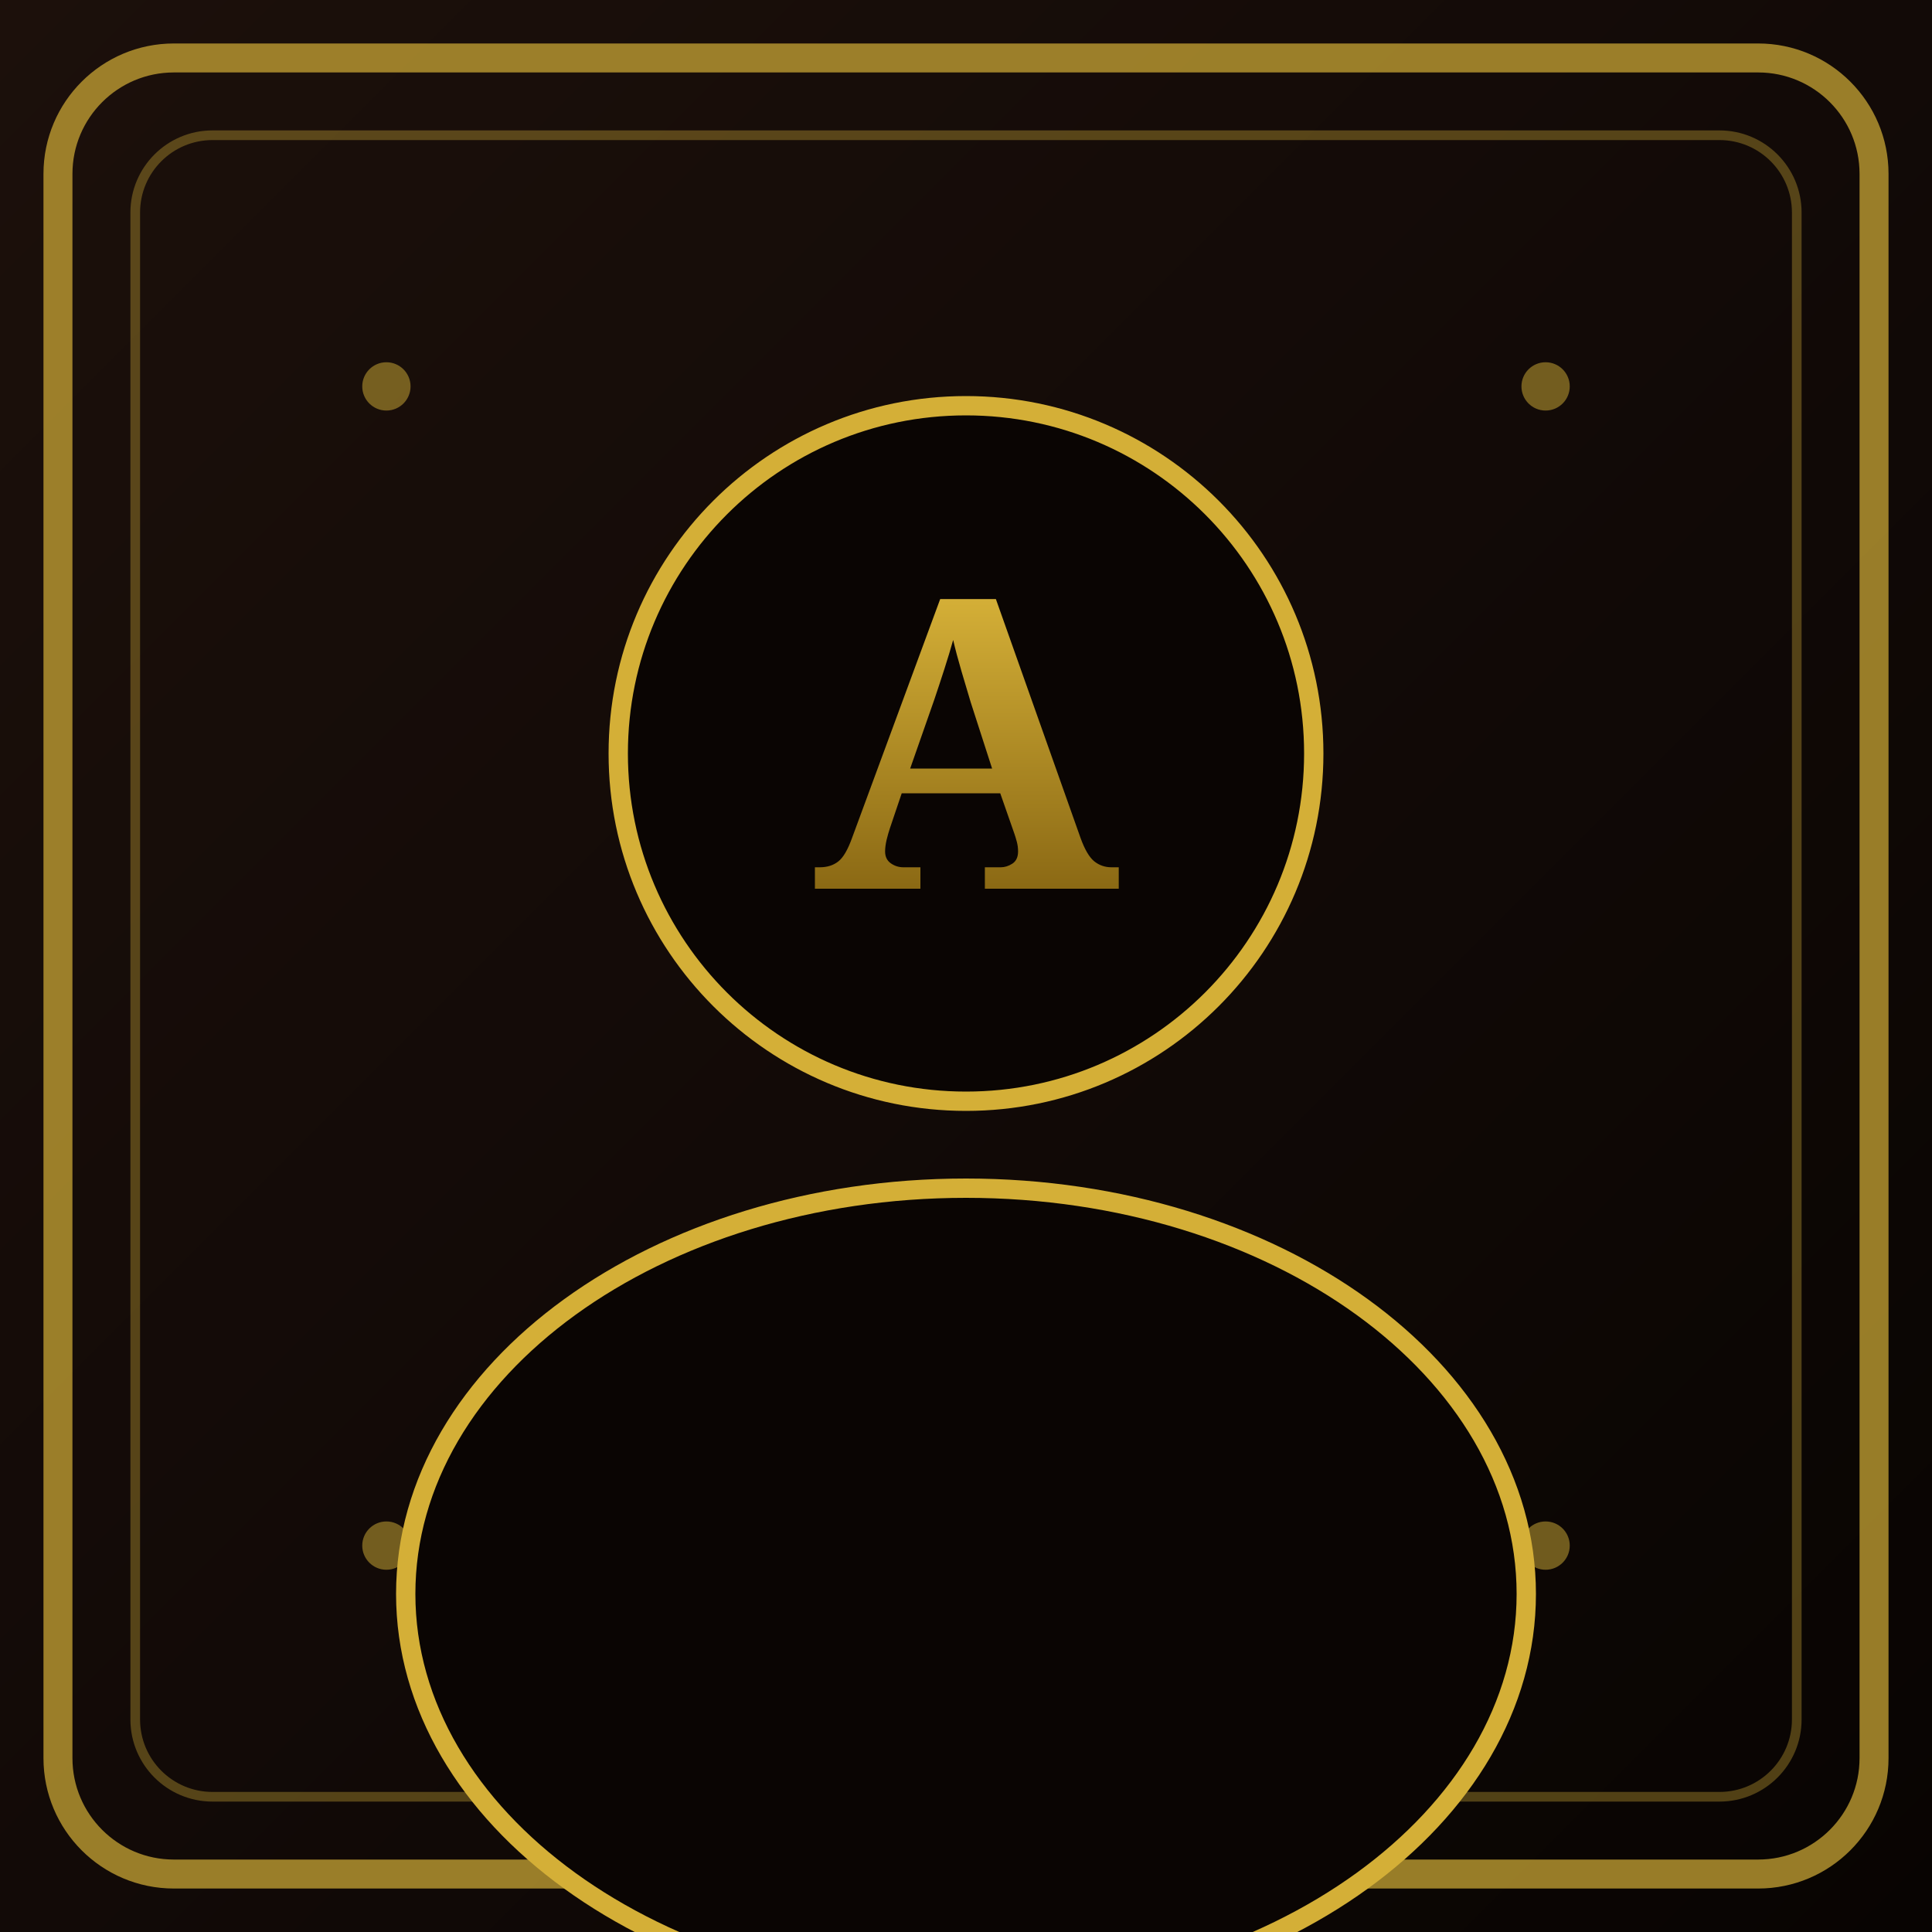
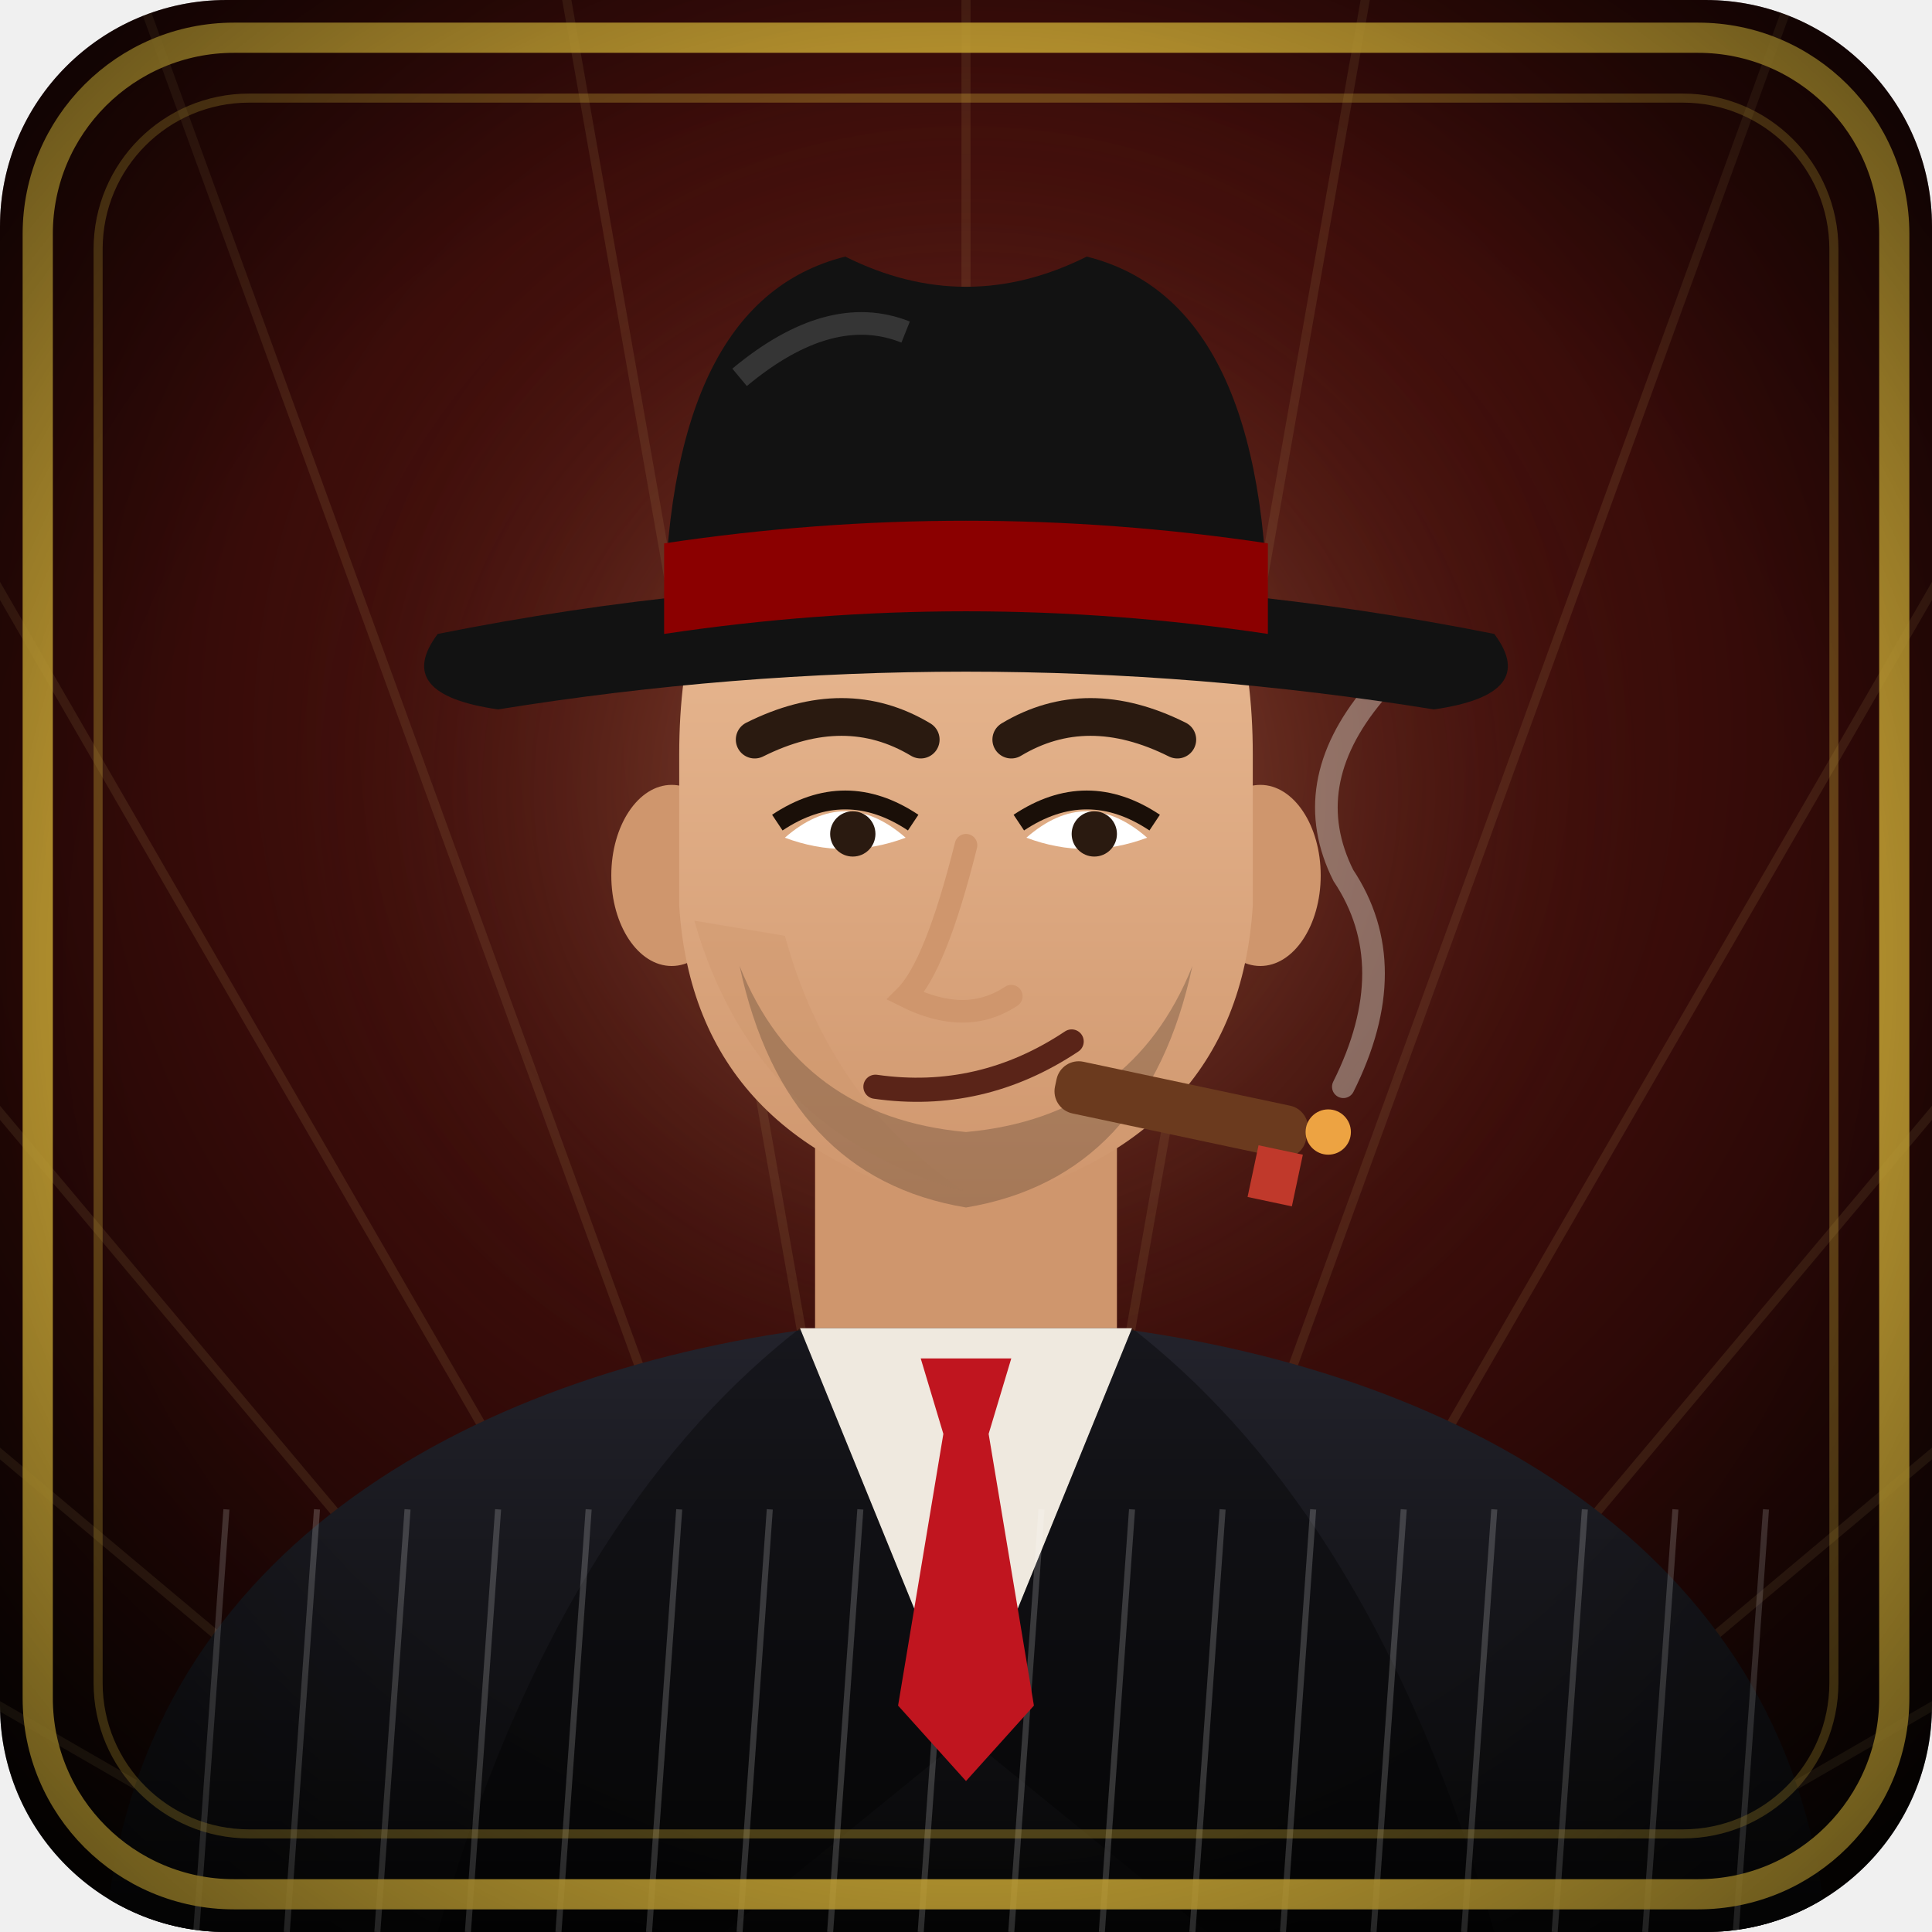
- <svg xmlns="http://www.w3.org/2000/svg" width="200" height="200" viewBox="0 0 200 200">
+ <svg xmlns="http://www.w3.org/2000/svg" viewBox="0 0 256 256" width="256" height="256">
  <defs>
-     <linearGradient id="bg1" x1="0%" y1="0%" x2="100%" y2="100%">
-       <stop offset="0%" style="stop-color:#1c100b" />
-       <stop offset="50%" style="stop-color:#120a07" />
-       <stop offset="100%" style="stop-color:#080402" />
+     <clipPath id="a1clip">
+       <rect width="256" height="256" rx="30" />
+     </clipPath>
+     <radialGradient id="a1bg" cx="50%" cy="38%" r="75%">
+       <stop offset="0" stop-color="#6b1a14" />
+       <stop offset="0.65" stop-color="#2a0806" />
+       <stop offset="1" stop-color="#050302" />
+     </radialGradient>
+     <radialGradient id="a1halo" cx="50%" cy="50%" r="50%">
+       <stop offset="0" stop-color="rgba(255,220,150,0.35)" />
+       <stop offset="1" stop-color="rgba(0,0,0,0)" />
+     </radialGradient>
+     <linearGradient id="a1skin" x1="0" y1="0" x2="0" y2="1">
+       <stop offset="0" stop-color="#eec09a" />
+       <stop offset="1" stop-color="#cf966d" />
    </linearGradient>
-     <linearGradient id="gold1" x1="0%" y1="0%" x2="0%" y2="100%">
-       <stop offset="0%" style="stop-color:#d4af37" />
-       <stop offset="100%" style="stop-color:#8b6914" />
+     <linearGradient id="a1suit" x1="0" y1="0" x2="0" y2="1">
+       <stop offset="0" stop-color="#23232c" />
+       <stop offset="1" stop-color="#050505" />
    </linearGradient>
+     <radialGradient id="a1vig" cx="50%" cy="50%" r="72%">
+       <stop offset="0.6" stop-color="rgba(0,0,0,0)" />
+       <stop offset="1" stop-color="rgba(0,0,0,0.55)" />
+     </radialGradient>
  </defs>
-   <rect width="200" height="200" fill="url(#bg1)" />
-   <rect x="6" y="6" width="188" height="188" fill="none" stroke="#d4af37" stroke-width="3" rx="12" opacity="0.7" />
-   <rect x="14" y="14" width="172" height="172" fill="none" stroke="#d4af37" stroke-width="1" rx="8" opacity="0.35" />
-   <circle cx="100" cy="78" r="36" fill="#0a0503" stroke="#d4af37" stroke-width="2" />
-   <ellipse cx="100" cy="165" rx="58" ry="42" fill="#0a0503" stroke="#d4af37" stroke-width="2" />
-   <text x="100" y="92" text-anchor="middle" font-size="42" fill="url(#gold1)" font-family="Georgia, serif" font-weight="bold">A</text>
-   <circle cx="40" cy="40" r="2.5" fill="#d4af37" opacity="0.5" />
-   <circle cx="160" cy="40" r="2.5" fill="#d4af37" opacity="0.5" />
-   <circle cx="40" cy="160" r="2.5" fill="#d4af37" opacity="0.5" />
-   <circle cx="160" cy="160" r="2.5" fill="#d4af37" opacity="0.5" />
+   <g clip-path="url(#a1clip)">
+     <rect width="256" height="256" fill="url(#a1bg)" />
+     <path d="M128 300 L503.877 163.192" stroke="#f3d27a" stroke-width="1.2" opacity="0.10" />
+     <path d="M128 300 L474.41 100" stroke="#f3d27a" stroke-width="1.2" opacity="0.10" />
+     <path d="M128 300 L434.418 42.885" stroke="#f3d27a" stroke-width="1.2" opacity="0.10" />
+     <path d="M128 300 L385.115 -6.418" stroke="#f3d27a" stroke-width="1.2" opacity="0.10" />
+     <path d="M128 300 L328 -46.41" stroke="#f3d27a" stroke-width="1.2" opacity="0.10" />
+     <path d="M128 300 L264.808 -75.877" stroke="#f3d27a" stroke-width="1.2" opacity="0.10" />
+     <path d="M128 300 L197.459 -93.923" stroke="#f3d27a" stroke-width="1.2" opacity="0.10" />
+     <path d="M128 300 L128 -100.0" stroke="#f3d27a" stroke-width="1.2" opacity="0.10" />
+     <path d="M128 300 L58.541 -93.923" stroke="#f3d27a" stroke-width="1.2" opacity="0.10" />
+     <path d="M128 300 L-8.808 -75.877" stroke="#f3d27a" stroke-width="1.2" opacity="0.10" />
+     <path d="M128 300 L-72 -46.41" stroke="#f3d27a" stroke-width="1.2" opacity="0.10" />
+     <path d="M128 300 L-129.115 -6.418" stroke="#f3d27a" stroke-width="1.2" opacity="0.10" />
+     <path d="M128 300 L-178.418 42.885" stroke="#f3d27a" stroke-width="1.2" opacity="0.10" />
+     <path d="M128 300 L-218.41 100" stroke="#f3d27a" stroke-width="1.2" opacity="0.10" />
+     <path d="M128 300 L-247.877 163.192" stroke="#f3d27a" stroke-width="1.2" opacity="0.10" />
+     <circle cx="128" cy="105" r="95" fill="url(#a1halo)" />
+     <path d="M108 140 L108 182 Q128 194 148 182 L148 140 Z" fill="#cf966d" />
+     <path d="M14 256 C18 206 62 182 108 176 L148 176 C194 182 238 206 242 256 Z" fill="url(#a1suit)" />
+     <path d="M106 176 L128 230 L150 176 Z" fill="#efe9df" />
+     <path d="M106 176 L128 230 L96 256 L58 256 C70 214 88 190 106 176 Z" fill="#000" opacity="0.35" />
+     <path d="M150 176 L128 230 L160 256 L198 256 C186 214 168 190 150 176 Z" fill="#000" opacity="0.35" />
+     <path d="M30 200 L26 256" stroke="#ffffff" stroke-width="0.8" opacity="0.18" />
+     <path d="M42 200 L38 256" stroke="#ffffff" stroke-width="0.8" opacity="0.18" />
+     <path d="M54 200 L50 256" stroke="#ffffff" stroke-width="0.8" opacity="0.18" />
+     <path d="M66 200 L62 256" stroke="#ffffff" stroke-width="0.8" opacity="0.18" />
+     <path d="M78 200 L74 256" stroke="#ffffff" stroke-width="0.8" opacity="0.18" />
+     <path d="M90 200 L86 256" stroke="#ffffff" stroke-width="0.8" opacity="0.18" />
+     <path d="M102 200 L98 256" stroke="#ffffff" stroke-width="0.8" opacity="0.18" />
+     <path d="M114 200 L110 256" stroke="#ffffff" stroke-width="0.8" opacity="0.18" />
+     <path d="M126 200 L122 256" stroke="#ffffff" stroke-width="0.8" opacity="0.18" />
+     <path d="M138 200 L134 256" stroke="#ffffff" stroke-width="0.8" opacity="0.18" />
+     <path d="M150 200 L146 256" stroke="#ffffff" stroke-width="0.8" opacity="0.18" />
+     <path d="M162 200 L158 256" stroke="#ffffff" stroke-width="0.8" opacity="0.18" />
+     <path d="M174 200 L170 256" stroke="#ffffff" stroke-width="0.8" opacity="0.18" />
+     <path d="M186 200 L182 256" stroke="#ffffff" stroke-width="0.8" opacity="0.18" />
+     <path d="M198 200 L194 256" stroke="#ffffff" stroke-width="0.8" opacity="0.18" />
+     <path d="M210 200 L206 256" stroke="#ffffff" stroke-width="0.8" opacity="0.18" />
+     <path d="M222 200 L218 256" stroke="#ffffff" stroke-width="0.8" opacity="0.18" />
+     <path d="M234 200 L230 256" stroke="#ffffff" stroke-width="0.8" opacity="0.18" />
+     <path d="M122 180 L134 180 L131 190 L137 226 L128 236 L119 226 L125 190 Z" fill="#c0151f" />
+     <ellipse cx="89" cy="116" rx="8" ry="12" fill="#cf966d" />
+     <ellipse cx="167" cy="116" rx="8" ry="12" fill="#cf966d" />
+     <path d="M90 100 Q90 58 128 58 Q166 58 166 100 L166 120 Q164 152 128 160 Q92 152 90 120 Z" fill="url(#a1skin)" />
+     <path d="M92 122 Q100 150 128 158 Q110 146 104 124 Z" fill="#cf966d" opacity="0.45" />
+     <path d="M98 128 Q104 156 128 160 Q152 156 158 128 Q150 148 128 150 Q106 148 98 128 Z" fill="#3a2a22" opacity="0.28" />
+     <path d="M104 111 Q112 104 120 111 Q112 114 104 111 Z" fill="#fff" />
+     <circle cx="113" cy="110.5" r="3" fill="#2a1a10" />
+     <path d="M103 109 Q112 103 121 109" stroke="#1a0f08" stroke-width="2.5" fill="none" />
+     <path d="M136 111 Q144 104 152 111 Q144 114 136 111 Z" fill="#fff" />
+     <circle cx="145" cy="110.5" r="3" fill="#2a1a10" />
+     <path d="M135 109 Q144 103 153 109" stroke="#1a0f08" stroke-width="2.5" fill="none" />
+     <path d="M100 98 Q112 92 122 98" stroke="#2a1a10" stroke-width="5" fill="none" stroke-linecap="round" />
+     <path d="M134 98 Q144 92 156 98" stroke="#2a1a10" stroke-width="5" fill="none" stroke-linecap="round" />
+     <path d="M128 112 Q124 128 120 132 Q128 136 134 132" stroke="#cf966d" stroke-width="3" fill="none" stroke-linecap="round" />
+     <path d="M116 144 Q130 146 142 138" stroke="#5a2418" stroke-width="3.2" fill="none" stroke-linecap="round" />
+     <g>
+       <rect x="140" y="140" width="34" height="7" rx="3" fill="#6b3a1e" transform="rotate(12 140 143)" />
+       <rect x="168" y="146" width="6" height="7" fill="#c0392b" transform="rotate(12 140 143)" />
+       <circle cx="176" cy="150" r="3" fill="#ffb347" opacity="0.9" />
+       <path d="M178 144 Q186 128 178 116 Q172 104 182 92" stroke="#d6d0c4" stroke-width="3" fill="none" opacity="0.45" stroke-linecap="round" />
+     </g>
+     <path d="M58 84 Q128 70 198 84 Q204 92 190 94 Q128 84 66 94 Q52 92 58 84 Z" fill="#121212" />
+     <path d="M88 84 Q88 40 112 34 Q128 42 144 34 Q168 40 168 84 Z" fill="#121212" />
+     <path d="M88 72 Q128 66 168 72 L168 84 Q128 78 88 84 Z" fill="#8b0000" />
+     <path d="M98 50 Q110 40 120 44" stroke="#fff" stroke-opacity="0.15" stroke-width="3" fill="none" />
+     <rect x="5" y="5" width="246" height="246" rx="26" fill="none" stroke="#d4af37" stroke-width="4" opacity="0.85" />
+     <rect x="13" y="13" width="230" height="230" rx="20" fill="none" stroke="#d4af37" stroke-width="1.2" opacity="0.35" />
+     <rect width="256" height="256" rx="30" fill="url(#a1vig)" />
+   </g>
</svg>
